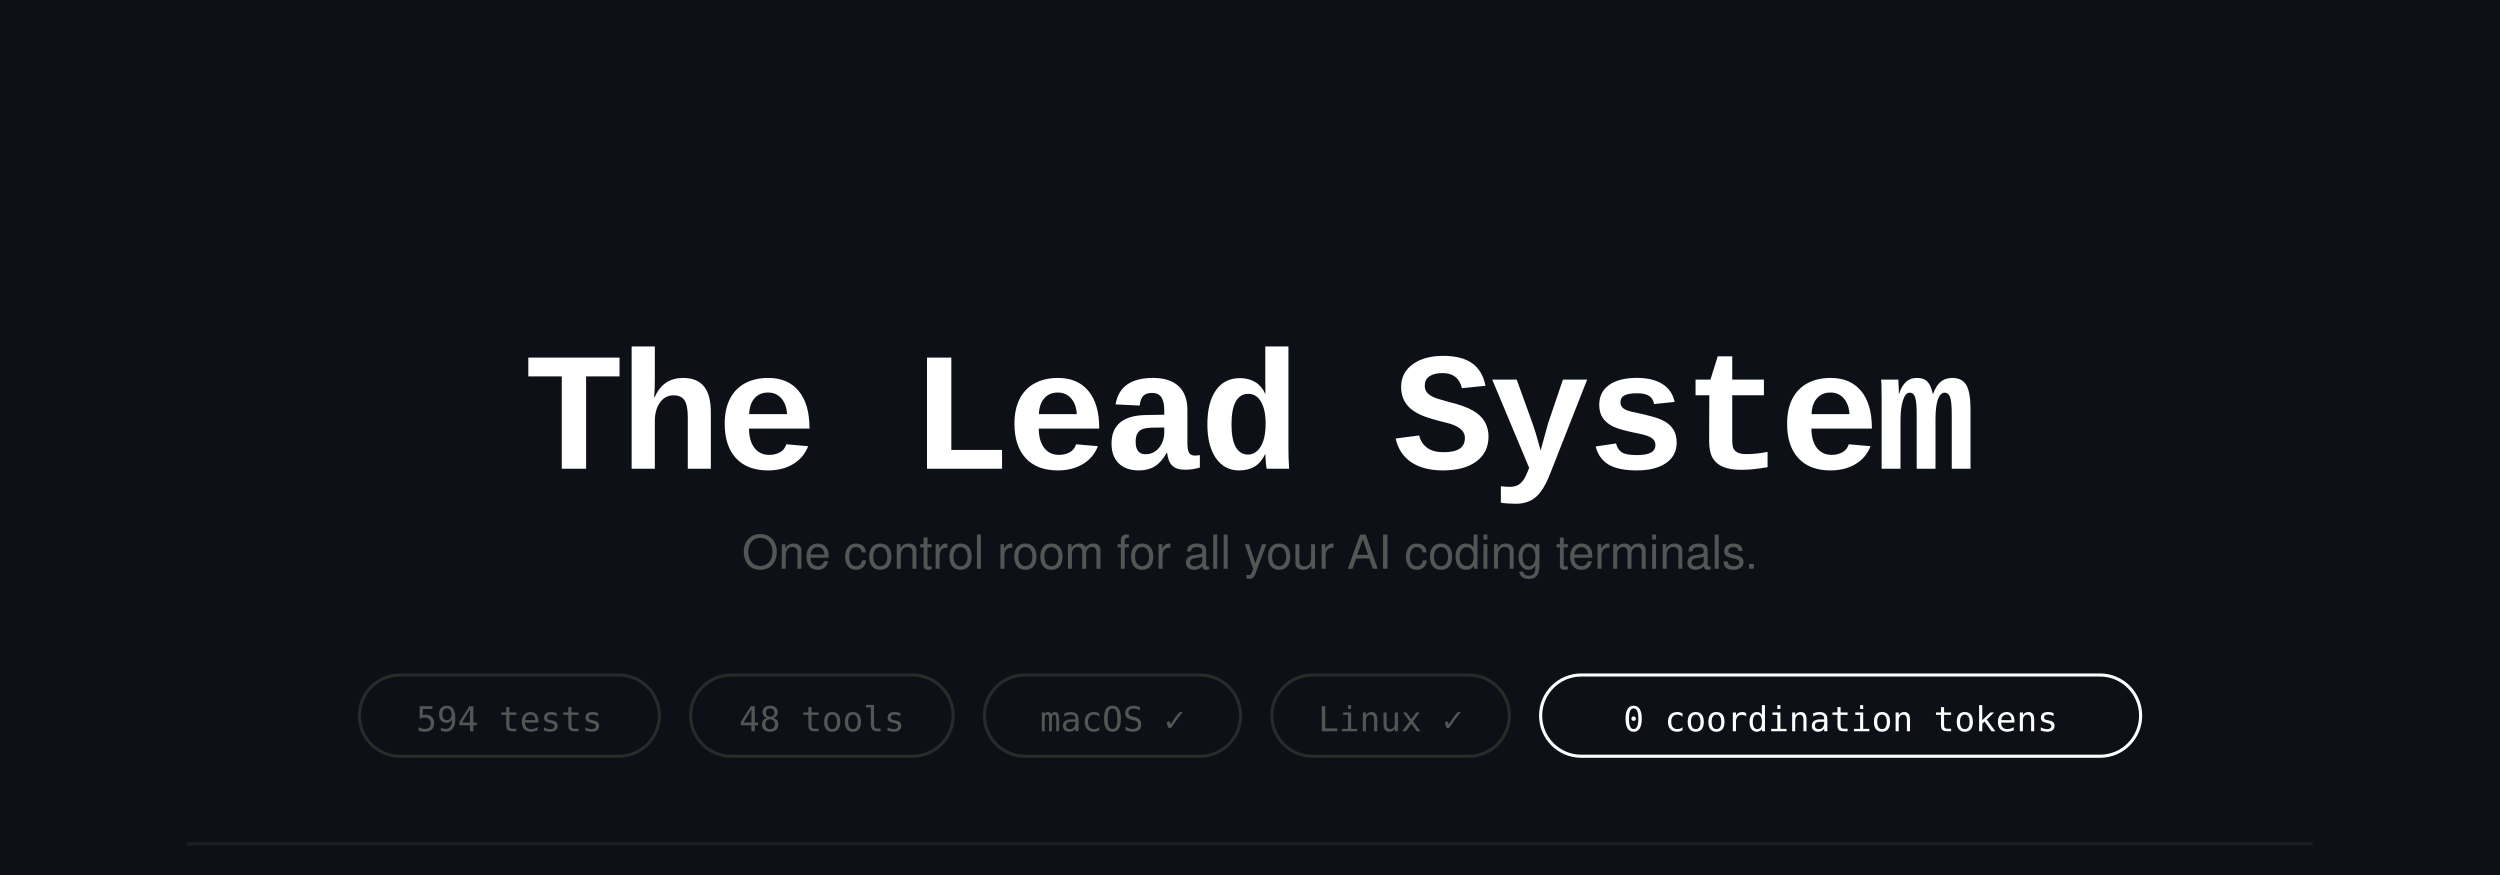
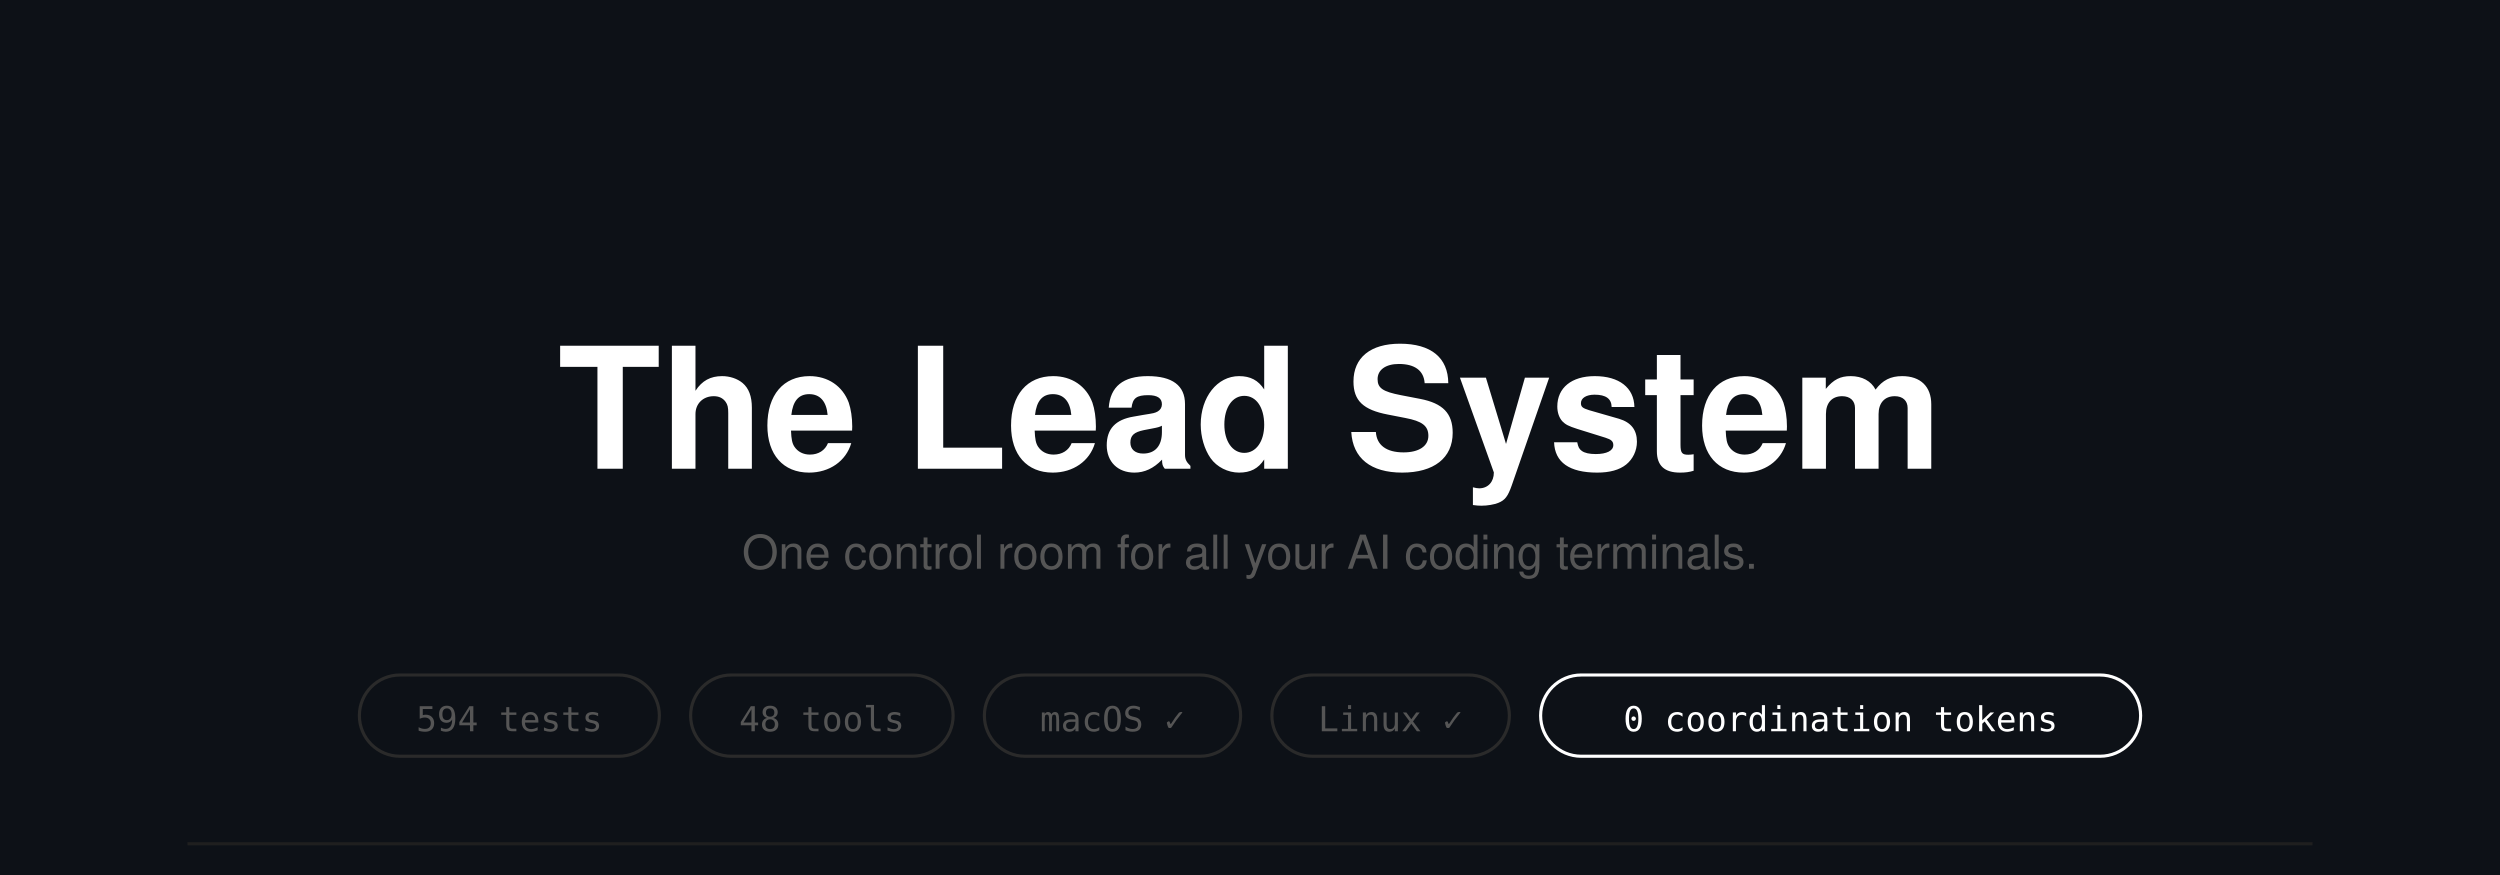
<svg xmlns="http://www.w3.org/2000/svg" width="800" height="280" viewBox="0 0 800 280">
  <rect fill="#0d1117" width="800" height="280" />
-   <text font-family="Menlo, Monaco, 'Courier New', monospace" font-size="54" font-weight="bold" fill="#ffffff" x="400" y="150" letter-spacing="-1.5" text-anchor="middle">The Lead System</text>
+   <text font-family="-apple-system, BlinkMacSystemFont, 'Segoe UI', Helvetica, Arial, sans-serif" font-size="54" font-weight="700" fill="#ffffff" x="400" y="150" text-anchor="middle">The Lead System</text>
  <text font-family="-apple-system, BlinkMacSystemFont, 'Segoe UI', Helvetica, sans-serif" font-size="15" fill="#555555" x="400" y="182" text-anchor="middle">One control room for all your AI coding terminals.</text>
  <rect fill="none" stroke="#2a2a2a" stroke-width="1" x="115" y="216" width="96" height="26" rx="13" />
  <text font-family="Menlo, Monaco, monospace" font-size="11" fill="#555555" x="163" y="234" text-anchor="middle">594 tests</text>
  <rect fill="none" stroke="#2a2a2a" stroke-width="1" x="221" y="216" width="84" height="26" rx="13" />
  <text font-family="Menlo, Monaco, monospace" font-size="11" fill="#555555" x="263" y="234" text-anchor="middle">48 tools</text>
  <rect fill="none" stroke="#2a2a2a" stroke-width="1" x="315" y="216" width="82" height="26" rx="13" />
  <text font-family="Menlo, Monaco, monospace" font-size="11" fill="#555555" x="356" y="234" text-anchor="middle">macOS ✓</text>
  <rect fill="none" stroke="#2a2a2a" stroke-width="1" x="407" y="216" width="76" height="26" rx="13" />
  <text font-family="Menlo, Monaco, monospace" font-size="11" fill="#555555" x="445" y="234" text-anchor="middle">Linux ✓</text>
  <rect fill="none" stroke="#ffffff" stroke-width="1" x="493" y="216" width="192" height="26" rx="13" />
  <text font-family="Menlo, Monaco, monospace" font-size="11" fill="#ffffff" x="589" y="234" text-anchor="middle">0 coordination tokens</text>
  <line x1="60" y1="270" x2="740" y2="270" stroke="#1f1f1f" stroke-width="1" />
</svg>
